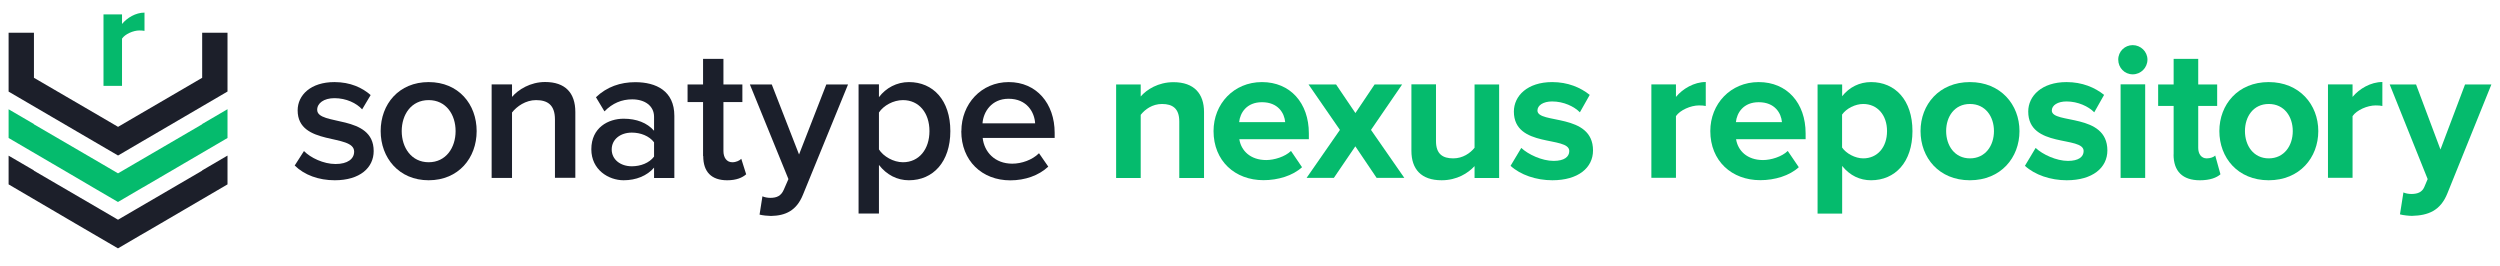
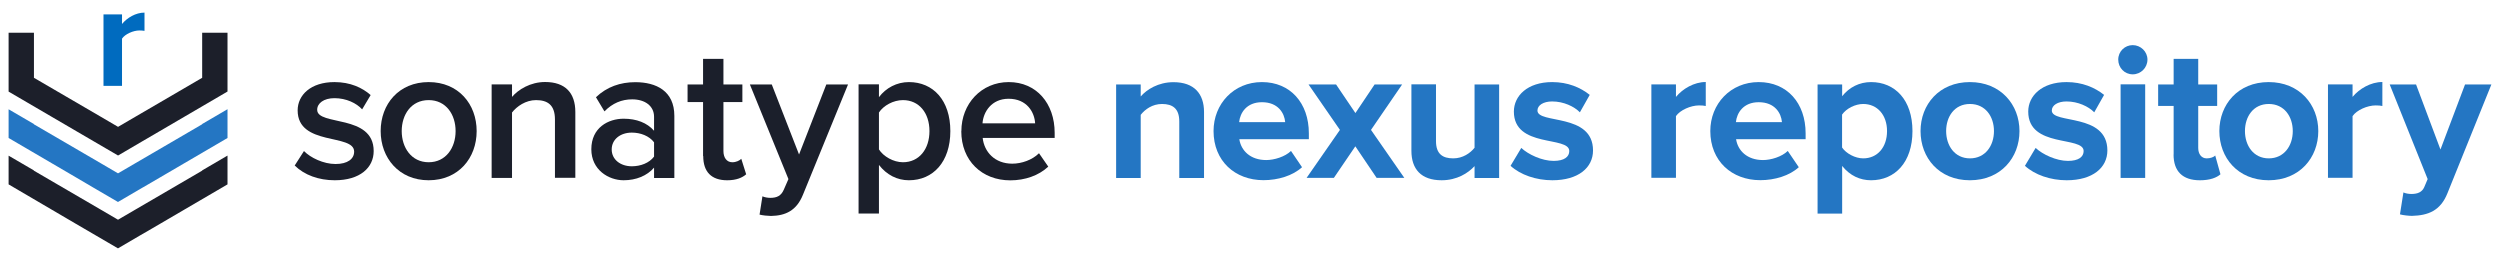
<svg xmlns="http://www.w3.org/2000/svg" width="386" height="41" viewBox="0 0 386 41" fill="none">
-   <path d="M35.128 16.859V21.305L24.676 27.415L22.024 28.962H22.011L18.215 31.185L14.406 28.962L11.754 27.402L1.328 21.305V16.872L5.228 19.147V19.186L15.537 25.192L18.202 26.752L18.215 26.765L18.241 26.752L20.893 25.205L31.215 19.186V19.147L35.128 16.859Z" fill="#05BB6D" />
+   <path d="M35.128 16.859V21.305L24.676 27.415L22.024 28.962H22.011L18.215 31.185L14.406 28.962L11.754 27.402L1.328 21.305V16.872L5.228 19.147V19.186L15.537 25.192L18.202 26.752L18.215 26.765L18.241 26.752L20.893 25.205L31.215 19.186V19.147L35.128 16.859Z" fill="#2476C3" />
  <path d="M35.128 24.021V28.468L24.676 34.578L22.024 36.124H22.011L18.215 38.347L14.406 36.124L11.754 34.578L1.328 28.468V24.035L5.228 26.309V26.349L15.537 32.355L18.202 33.914L18.215 33.928L18.241 33.914L20.893 32.367L31.215 26.349V26.309L35.128 24.021Z" fill="#1C1F2A" />
  <path d="M31.215 5.057V12.012L20.893 18.031L18.241 19.578H18.228H18.215L15.55 18.018L5.241 12.012V5.057H1.328V14.144L11.767 20.241L14.419 21.788L18.228 24.011L22.024 21.788L24.676 20.241L35.128 14.131V5.057H31.215Z" fill="#1C1F2A" />
-   <path d="M18.839 13.257V5.964C19.307 5.262 20.581 4.703 21.517 4.703C21.855 4.703 22.102 4.729 22.31 4.768V1.947C20.958 1.947 19.632 2.74 18.839 3.702V2.22H15.979V13.257H18.839Z" fill="#05B96C" />
+   <path d="M18.839 13.257V5.964C19.307 5.262 20.581 4.703 21.517 4.703C21.855 4.703 22.102 4.729 22.31 4.768V1.947C20.958 1.947 19.632 2.74 18.839 3.702V2.22H15.979V13.257H18.839Z" fill="#006BBF" />
  <path d="M45.502 25.557L46.932 23.321C47.946 24.361 49.948 25.323 51.807 25.323C53.666 25.323 54.68 24.543 54.68 23.412C54.68 20.578 45.957 22.606 45.957 17.042C45.957 14.676 47.985 12.674 51.638 12.674C54.095 12.674 55.941 13.545 57.228 14.676L55.915 16.886C55.044 15.924 53.458 15.157 51.638 15.157C50 15.157 48.973 15.937 48.973 16.951C48.973 19.486 57.696 17.575 57.696 23.321C57.696 25.895 55.577 27.832 51.69 27.832C49.207 27.832 46.997 27.026 45.502 25.557Z" fill="#1B1F2B" />
  <path d="M58.775 20.24C58.775 16.08 61.583 12.674 66.185 12.674C70.787 12.674 73.595 16.08 73.595 20.24C73.595 24.4 70.787 27.832 66.185 27.832C61.583 27.832 58.775 24.361 58.775 20.24ZM70.345 20.24C70.345 17.692 68.876 15.456 66.185 15.456C63.494 15.456 62.025 17.692 62.025 20.24C62.025 22.788 63.52 25.05 66.185 25.05C68.85 25.05 70.345 22.814 70.345 20.24Z" fill="#1B1F2B" />
  <path d="M85.685 27.469V18.447C85.685 16.172 84.515 15.457 82.76 15.457C81.174 15.457 79.796 16.419 79.055 17.368V27.469H75.909V13.026H79.055V14.963C80.017 13.832 81.889 12.662 84.164 12.662C87.271 12.662 88.831 14.339 88.831 17.29V27.456H85.698L85.685 27.469Z" fill="#1B1F2B" />
  <path d="M100.986 27.468V25.883C99.907 27.143 98.204 27.832 96.293 27.832C93.966 27.832 91.301 26.221 91.301 23.049C91.301 19.695 93.927 18.329 96.293 18.329C98.269 18.329 99.907 18.953 100.986 20.189V18.03C100.986 16.354 99.582 15.339 97.606 15.339C95.994 15.339 94.551 15.938 93.329 17.198L92.016 15.014C93.693 13.402 95.786 12.688 98.087 12.688C101.311 12.688 104.119 14.04 104.119 17.887V27.482H100.986V27.468ZM100.986 24.18V21.97C100.232 20.982 98.893 20.474 97.554 20.474C95.786 20.474 94.447 21.515 94.447 23.075C94.447 24.634 95.799 25.674 97.554 25.674C98.906 25.674 100.245 25.168 100.986 24.18Z" fill="#1B1F2B" />
  <path d="M108.552 24.103V15.757H106.16V13.04H108.552V9.088H111.698V13.04H114.623V15.757H111.698V23.323C111.698 24.311 112.179 25.052 113.076 25.052C113.674 25.052 114.207 24.779 114.454 24.519L115.208 26.911C114.636 27.418 113.713 27.834 112.283 27.834C109.826 27.834 108.578 26.521 108.578 24.09L108.552 24.103Z" fill="#1B1F2B" />
  <path d="M117.73 30.314C118.055 30.47 118.562 30.548 118.926 30.548C119.94 30.548 120.603 30.249 121.019 29.287L121.734 27.649L115.78 13.037H119.16L123.372 23.853L127.584 13.037H130.938L123.97 30.08C122.982 32.524 121.279 33.304 119.043 33.343C118.588 33.343 117.691 33.252 117.275 33.135L117.717 30.327L117.73 30.314Z" fill="#1B1F2B" />
  <path d="M135.709 25.466V32.967H132.563V13.025H135.709V15.001C136.788 13.571 138.465 12.674 140.337 12.674C144.081 12.674 146.733 15.482 146.733 20.24C146.733 24.998 144.068 27.832 140.337 27.832C138.517 27.832 136.905 27 135.709 25.466ZM143.509 20.24C143.509 17.432 141.897 15.456 139.414 15.456C137.945 15.456 136.424 16.288 135.709 17.367V23.074C136.398 24.153 137.945 25.05 139.414 25.05C141.897 25.05 143.509 23.048 143.509 20.24Z" fill="#1B1F2B" />
  <path d="M148.436 20.24C148.436 16.054 151.491 12.674 155.755 12.674C160.019 12.674 162.84 15.963 162.84 20.513V21.293H151.725C151.959 23.451 153.584 25.271 156.301 25.271C157.731 25.271 159.382 24.699 160.422 23.659L161.852 25.726C160.383 27.104 158.264 27.845 155.989 27.845C151.621 27.845 148.423 24.829 148.423 20.253L148.436 20.24ZM155.729 15.248C153.064 15.248 151.816 17.315 151.699 19.044H159.824C159.733 17.341 158.563 15.248 155.729 15.248Z" fill="#1B1F2B" />
-   <path d="M182.08 27.468V18.745C182.08 16.744 181.04 16.055 179.415 16.055C177.92 16.055 176.789 16.887 176.126 17.732V27.482H172.33V13.039H176.126V14.898C177.049 13.819 178.843 12.688 181.183 12.688C184.381 12.688 185.902 14.482 185.902 17.29V27.482H182.08V27.468Z" fill="#05BB6D" />
-   <path d="M187.371 20.24C187.371 16.054 190.478 12.674 194.846 12.674C199.214 12.674 202.087 15.898 202.087 20.591V21.488H191.349C191.622 23.256 193.052 24.712 195.509 24.712C196.731 24.712 198.408 24.205 199.331 23.308L201.034 25.817C199.604 27.13 197.329 27.819 195.08 27.819C190.686 27.819 187.371 24.855 187.371 20.227V20.24ZM194.846 15.781C192.48 15.781 191.466 17.419 191.323 18.862H198.434C198.317 17.484 197.355 15.781 194.846 15.781Z" fill="#05BB6D" />
-   <path d="M212.552 27.467L209.263 22.592L205.948 27.467H201.736L206.884 20.057L202.035 13.037H206.286L209.276 17.457L212.24 13.037H216.491L211.681 20.057L216.829 27.467H212.578H212.552Z" fill="#05BB6D" />
-   <path d="M227.671 27.468V25.648C226.683 26.727 224.954 27.832 222.588 27.832C219.416 27.832 217.921 26.103 217.921 23.282V13.025H221.717V21.787C221.717 23.789 222.757 24.452 224.382 24.452C225.851 24.452 227.008 23.646 227.671 22.814V13.038H231.467V27.481H227.671V27.468Z" fill="#05BB6D" />
-   <path d="M233.235 25.596L234.886 22.84C235.965 23.854 238.084 24.842 239.878 24.842C241.516 24.842 242.296 24.218 242.296 23.321C242.296 20.955 233.742 22.905 233.742 17.224C233.742 14.806 235.835 12.674 239.657 12.674C242.075 12.674 244.025 13.506 245.455 14.65L243.934 17.341C243.063 16.444 241.425 15.664 239.657 15.664C238.279 15.664 237.382 16.262 237.382 17.068C237.382 19.187 245.962 17.393 245.962 23.23C245.962 25.895 243.687 27.832 239.683 27.832C237.174 27.832 234.756 27 233.222 25.596H233.235Z" fill="#05BB6D" />
-   <path d="M254.971 27.469V13.026H258.767V14.963C259.807 13.702 261.575 12.662 263.369 12.662V16.367C263.096 16.302 262.771 16.276 262.329 16.276C261.068 16.276 259.404 16.991 258.767 17.927V27.456H254.971V27.469Z" fill="#05BB6D" />
-   <path d="M264.071 20.24C264.071 16.054 267.178 12.674 271.546 12.674C275.914 12.674 278.787 15.898 278.787 20.591V21.488H268.049C268.322 23.256 269.752 24.712 272.209 24.712C273.431 24.712 275.108 24.205 276.031 23.308L277.734 25.817C276.304 27.13 274.029 27.819 271.78 27.819C267.386 27.819 264.071 24.855 264.071 20.227V20.24ZM271.546 15.781C269.18 15.781 268.166 17.419 268.023 18.862H275.134C275.017 17.484 274.055 15.781 271.546 15.781Z" fill="#05BB6D" />
-   <path d="M284.429 25.622V32.98H280.633V13.038H284.429V14.858C285.534 13.454 287.12 12.674 288.888 12.674C292.593 12.674 295.284 15.43 295.284 20.24C295.284 25.05 292.593 27.832 288.888 27.832C287.185 27.832 285.625 27.117 284.429 25.622ZM291.358 20.24C291.358 17.757 289.863 16.054 287.679 16.054C286.457 16.054 285.079 16.743 284.416 17.692V22.775C285.04 23.698 286.444 24.452 287.679 24.452C289.863 24.452 291.358 22.749 291.358 20.24Z" fill="#05BB6D" />
-   <path d="M296.532 20.24C296.532 16.145 299.405 12.674 304.15 12.674C308.895 12.674 311.807 16.145 311.807 20.24C311.807 24.335 308.934 27.832 304.15 27.832C299.366 27.832 296.532 24.335 296.532 20.24ZM307.868 20.24C307.868 18.004 306.555 16.054 304.163 16.054C301.771 16.054 300.484 18.004 300.484 20.24C300.484 22.476 301.797 24.452 304.163 24.452C306.529 24.452 307.868 22.502 307.868 20.24Z" fill="#05BB6D" />
-   <path d="M312.652 25.596L314.303 22.84C315.382 23.854 317.501 24.842 319.295 24.842C320.933 24.842 321.713 24.218 321.713 23.321C321.713 20.955 313.159 22.905 313.159 17.224C313.159 14.806 315.252 12.674 319.074 12.674C321.492 12.674 323.442 13.506 324.872 14.65L323.351 17.341C322.48 16.444 320.842 15.664 319.074 15.664C317.696 15.664 316.799 16.262 316.799 17.068C316.799 19.187 325.379 17.393 325.379 23.23C325.379 25.895 323.104 27.832 319.1 27.832C316.591 27.832 314.173 27 312.639 25.596H312.652Z" fill="#05BB6D" />
-   <path d="M327.056 9.203C327.056 7.942 328.07 6.967 329.292 6.967C330.514 6.967 331.567 7.955 331.567 9.203C331.567 10.451 330.553 11.478 329.292 11.478C328.031 11.478 327.056 10.464 327.056 9.203ZM327.42 27.468V13.025H331.216V27.468H327.42Z" fill="#05BB6D" />
-   <path d="M335.61 23.856V16.355H333.218V13.04H335.61V9.088H339.406V13.04H342.331V16.355H339.406V22.842C339.406 23.765 339.887 24.454 340.719 24.454C341.291 24.454 341.824 24.246 342.032 24.012L342.838 26.911C342.266 27.418 341.252 27.834 339.666 27.834C337.001 27.834 335.597 26.456 335.597 23.856H335.61Z" fill="#05BB6D" />
-   <path d="M342.669 20.24C342.669 16.145 345.542 12.674 350.287 12.674C355.032 12.674 357.944 16.145 357.944 20.24C357.944 24.335 355.071 27.832 350.287 27.832C345.503 27.832 342.669 24.335 342.669 20.24ZM354.005 20.24C354.005 18.004 352.692 16.054 350.3 16.054C347.908 16.054 346.621 18.004 346.621 20.24C346.621 22.476 347.934 24.452 350.3 24.452C352.666 24.452 354.005 22.502 354.005 20.24Z" fill="#05BB6D" />
-   <path d="M359.439 27.469V13.026H363.235V14.963C364.275 13.702 366.043 12.662 367.837 12.662V16.367C367.564 16.302 367.239 16.276 366.797 16.276C365.536 16.276 363.872 16.991 363.235 17.927V27.456H359.439V27.469Z" fill="#05BB6D" />
-   <path d="M371.1 29.716C371.425 29.872 371.932 29.95 372.296 29.95C373.284 29.95 373.947 29.677 374.298 28.91L374.831 27.649L368.968 13.037H373.037L376.807 23.086L380.603 13.037H384.672L377.886 29.833C376.807 32.55 374.896 33.265 372.413 33.33C371.997 33.33 371.009 33.239 370.554 33.096L371.087 29.716H371.1Z" fill="#05BB6D" />
+   <path d="M182.08 27.468V18.745C182.08 16.744 181.04 16.055 179.415 16.055C177.92 16.055 176.789 16.887 176.126 17.732V27.482H172.33V13.039H176.126V14.898C177.049 13.819 178.843 12.688 181.183 12.688C184.381 12.688 185.902 14.482 185.902 17.29V27.482H182.08V27.468Z" fill="#2476C3" />
+   <path d="M187.371 20.24C187.371 16.054 190.478 12.674 194.846 12.674C199.214 12.674 202.087 15.898 202.087 20.591V21.488H191.349C191.622 23.256 193.052 24.712 195.509 24.712C196.731 24.712 198.408 24.205 199.331 23.308L201.034 25.817C199.604 27.13 197.329 27.819 195.08 27.819C190.686 27.819 187.371 24.855 187.371 20.227V20.24ZM194.846 15.781C192.48 15.781 191.466 17.419 191.323 18.862H198.434C198.317 17.484 197.355 15.781 194.846 15.781Z" fill="#2476C3" />
+   <path d="M212.552 27.467L209.263 22.592L205.948 27.467H201.736L206.884 20.057L202.035 13.037H206.286L209.276 17.457L212.24 13.037H216.491L211.681 20.057L216.829 27.467H212.578H212.552Z" fill="#2476C3" />
+   <path d="M227.671 27.468V25.648C226.683 26.727 224.954 27.832 222.588 27.832C219.416 27.832 217.921 26.103 217.921 23.282V13.025H221.717V21.787C221.717 23.789 222.757 24.452 224.382 24.452C225.851 24.452 227.008 23.646 227.671 22.814V13.038H231.467V27.481H227.671V27.468Z" fill="#2476C3" />
+   <path d="M233.235 25.596L234.886 22.84C235.965 23.854 238.084 24.842 239.878 24.842C241.516 24.842 242.296 24.218 242.296 23.321C242.296 20.955 233.742 22.905 233.742 17.224C233.742 14.806 235.835 12.674 239.657 12.674C242.075 12.674 244.025 13.506 245.455 14.65L243.934 17.341C243.063 16.444 241.425 15.664 239.657 15.664C238.279 15.664 237.382 16.262 237.382 17.068C237.382 19.187 245.962 17.393 245.962 23.23C245.962 25.895 243.687 27.832 239.683 27.832C237.174 27.832 234.756 27 233.222 25.596H233.235Z" fill="#2476C3" />
+   <path d="M254.971 27.469V13.026H258.767V14.963C259.807 13.702 261.575 12.662 263.369 12.662V16.367C263.096 16.302 262.771 16.276 262.329 16.276C261.068 16.276 259.404 16.991 258.767 17.927V27.456H254.971V27.469Z" fill="#2476C3" />
+   <path d="M264.071 20.24C264.071 16.054 267.178 12.674 271.546 12.674C275.914 12.674 278.787 15.898 278.787 20.591V21.488H268.049C268.322 23.256 269.752 24.712 272.209 24.712C273.431 24.712 275.108 24.205 276.031 23.308L277.734 25.817C276.304 27.13 274.029 27.819 271.78 27.819C267.386 27.819 264.071 24.855 264.071 20.227V20.24ZM271.546 15.781C269.18 15.781 268.166 17.419 268.023 18.862H275.134C275.017 17.484 274.055 15.781 271.546 15.781Z" fill="#2476C3" />
+   <path d="M284.429 25.622V32.98H280.633V13.038H284.429V14.858C285.534 13.454 287.12 12.674 288.888 12.674C292.593 12.674 295.284 15.43 295.284 20.24C295.284 25.05 292.593 27.832 288.888 27.832C287.185 27.832 285.625 27.117 284.429 25.622ZM291.358 20.24C291.358 17.757 289.863 16.054 287.679 16.054C286.457 16.054 285.079 16.743 284.416 17.692V22.775C285.04 23.698 286.444 24.452 287.679 24.452C289.863 24.452 291.358 22.749 291.358 20.24Z" fill="#2476C3" />
+   <path d="M296.532 20.24C296.532 16.145 299.405 12.674 304.15 12.674C308.895 12.674 311.807 16.145 311.807 20.24C311.807 24.335 308.934 27.832 304.15 27.832C299.366 27.832 296.532 24.335 296.532 20.24ZM307.868 20.24C307.868 18.004 306.555 16.054 304.163 16.054C301.771 16.054 300.484 18.004 300.484 20.24C300.484 22.476 301.797 24.452 304.163 24.452C306.529 24.452 307.868 22.502 307.868 20.24Z" fill="#2476C3" />
+   <path d="M312.652 25.596L314.303 22.84C315.382 23.854 317.501 24.842 319.295 24.842C320.933 24.842 321.713 24.218 321.713 23.321C321.713 20.955 313.159 22.905 313.159 17.224C313.159 14.806 315.252 12.674 319.074 12.674C321.492 12.674 323.442 13.506 324.872 14.65L323.351 17.341C322.48 16.444 320.842 15.664 319.074 15.664C317.696 15.664 316.799 16.262 316.799 17.068C316.799 19.187 325.379 17.393 325.379 23.23C325.379 25.895 323.104 27.832 319.1 27.832C316.591 27.832 314.173 27 312.639 25.596H312.652Z" fill="#2476C3" />
+   <path d="M327.056 9.203C327.056 7.942 328.07 6.967 329.292 6.967C330.514 6.967 331.567 7.955 331.567 9.203C331.567 10.451 330.553 11.478 329.292 11.478C328.031 11.478 327.056 10.464 327.056 9.203ZM327.42 27.468V13.025H331.216V27.468H327.42Z" fill="#2476C3" />
+   <path d="M335.61 23.856V16.355H333.218V13.04H335.61V9.088H339.406V13.04H342.331V16.355H339.406V22.842C339.406 23.765 339.887 24.454 340.719 24.454C341.291 24.454 341.824 24.246 342.032 24.012L342.838 26.911C342.266 27.418 341.252 27.834 339.666 27.834C337.001 27.834 335.597 26.456 335.597 23.856H335.61Z" fill="#2476C3" />
+   <path d="M342.669 20.24C342.669 16.145 345.542 12.674 350.287 12.674C355.032 12.674 357.944 16.145 357.944 20.24C357.944 24.335 355.071 27.832 350.287 27.832C345.503 27.832 342.669 24.335 342.669 20.24ZM354.005 20.24C354.005 18.004 352.692 16.054 350.3 16.054C347.908 16.054 346.621 18.004 346.621 20.24C346.621 22.476 347.934 24.452 350.3 24.452C352.666 24.452 354.005 22.502 354.005 20.24Z" fill="#2476C3" />
+   <path d="M359.439 27.469V13.026H363.235V14.963C364.275 13.702 366.043 12.662 367.837 12.662V16.367C367.564 16.302 367.239 16.276 366.797 16.276C365.536 16.276 363.872 16.991 363.235 17.927V27.456H359.439V27.469Z" fill="#2476C3" />
+   <path d="M371.1 29.716C371.425 29.872 371.932 29.95 372.296 29.95C373.284 29.95 373.947 29.677 374.298 28.91L374.831 27.649L368.968 13.037H373.037L376.807 23.086L380.603 13.037H384.672L377.886 29.833C376.807 32.55 374.896 33.265 372.413 33.33C371.997 33.33 371.009 33.239 370.554 33.096L371.087 29.716H371.1Z" fill="#2476C3" />
</svg>
